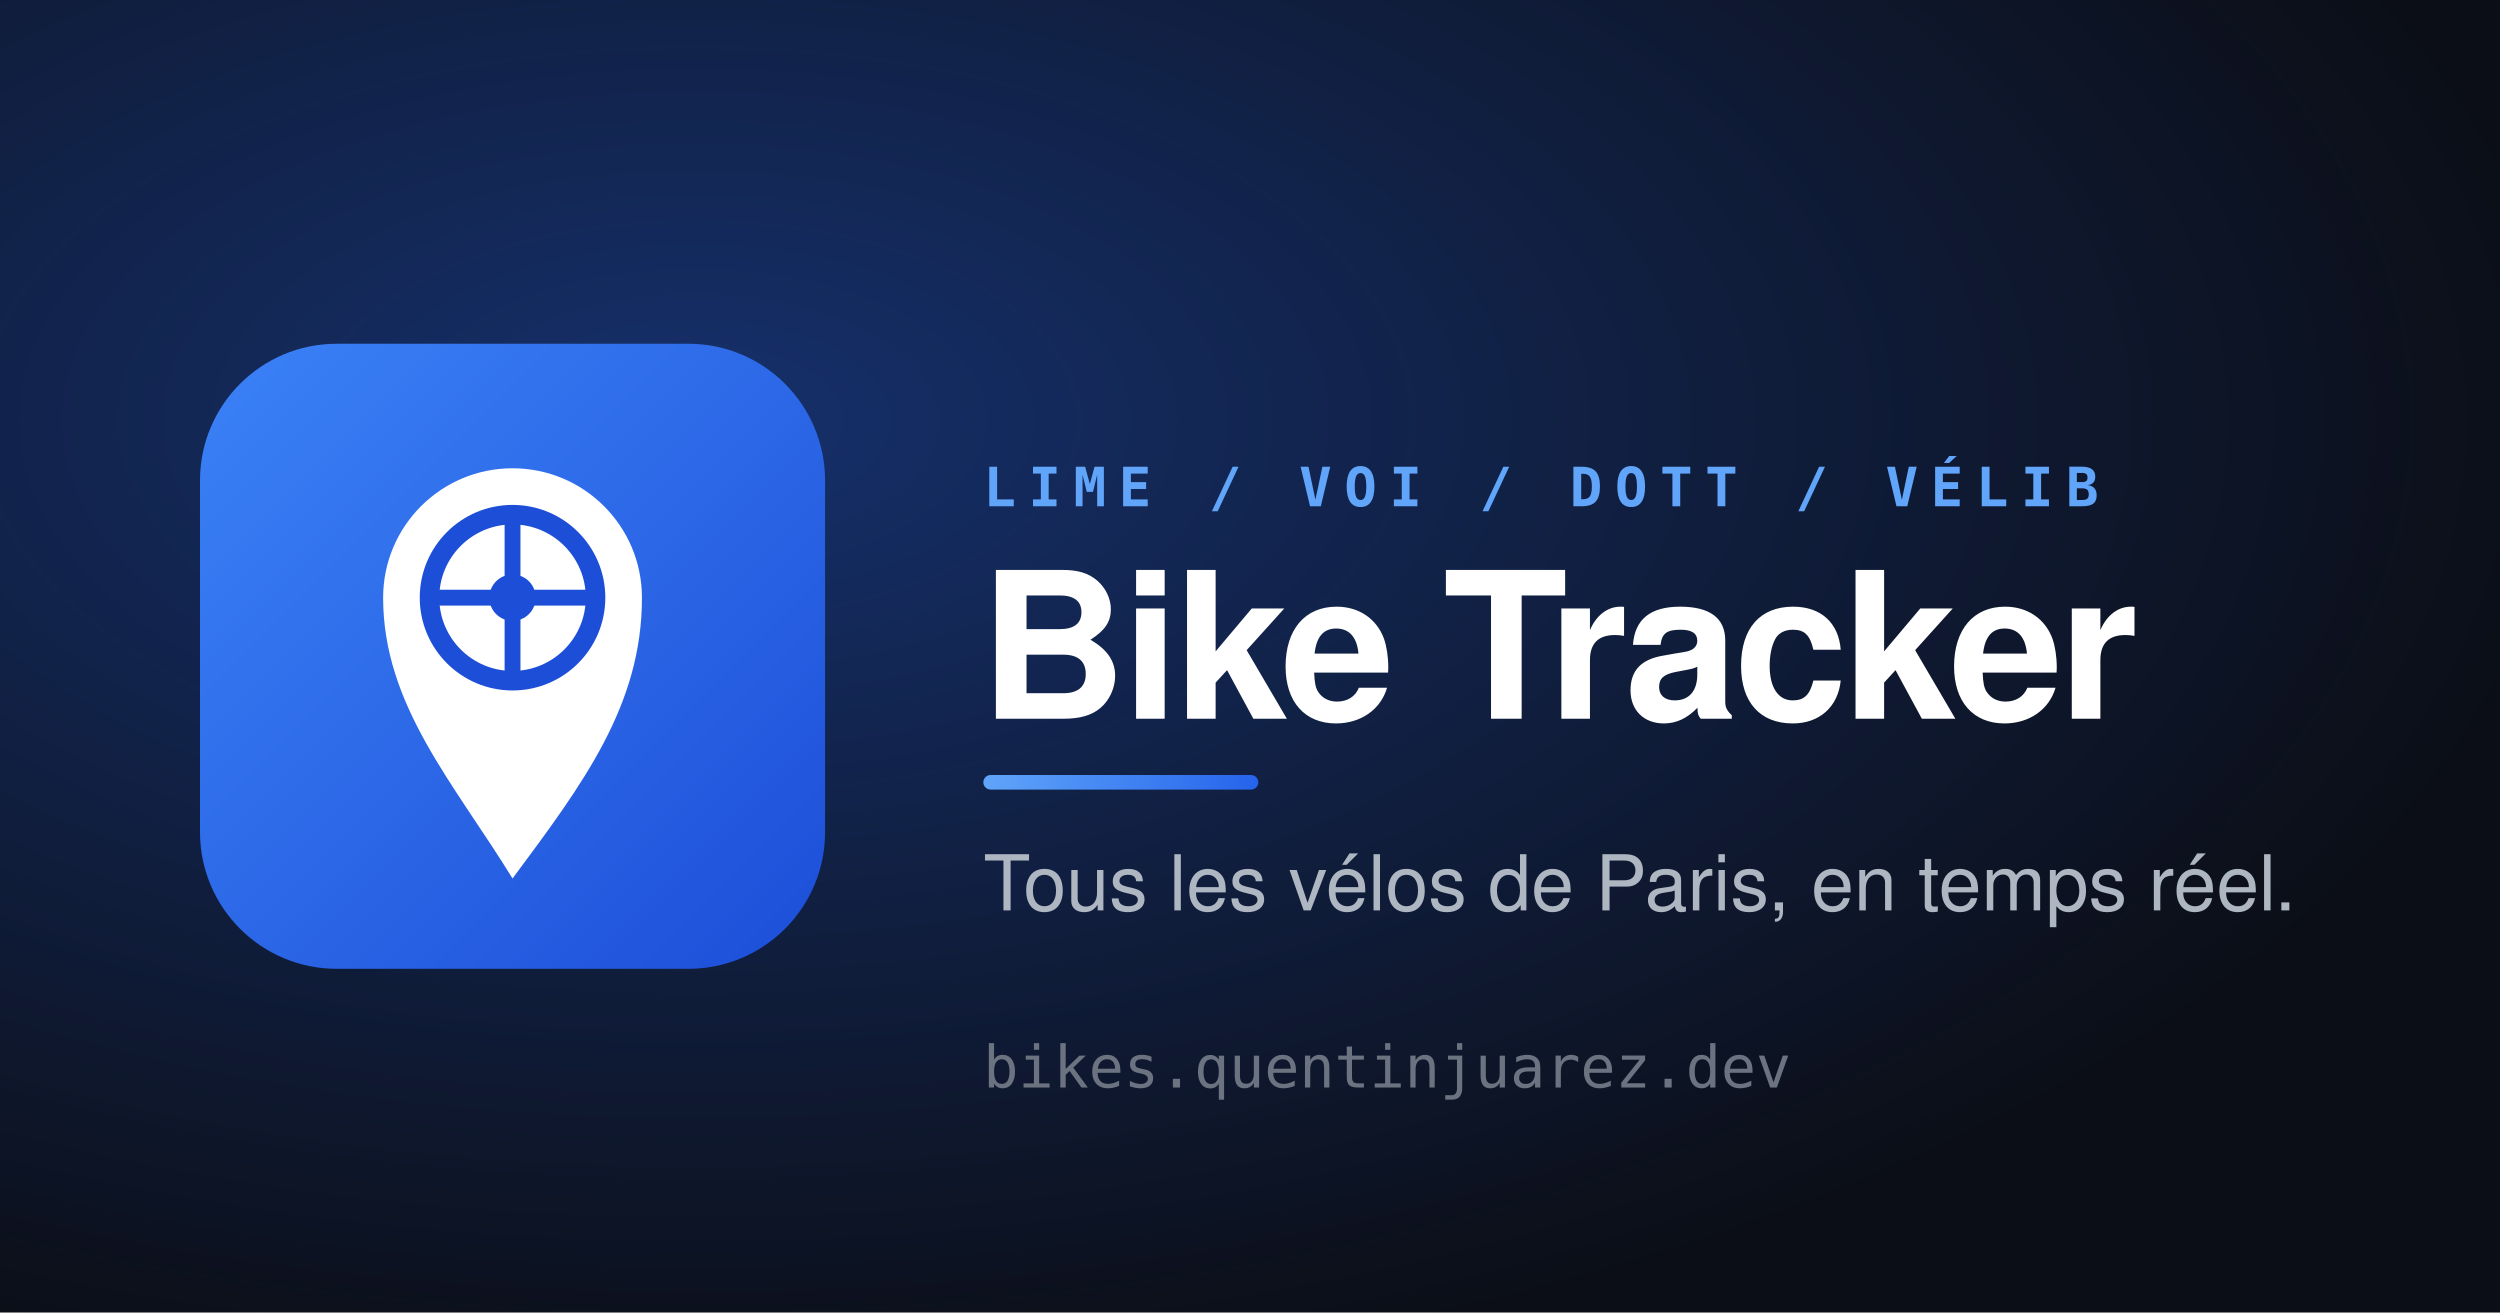
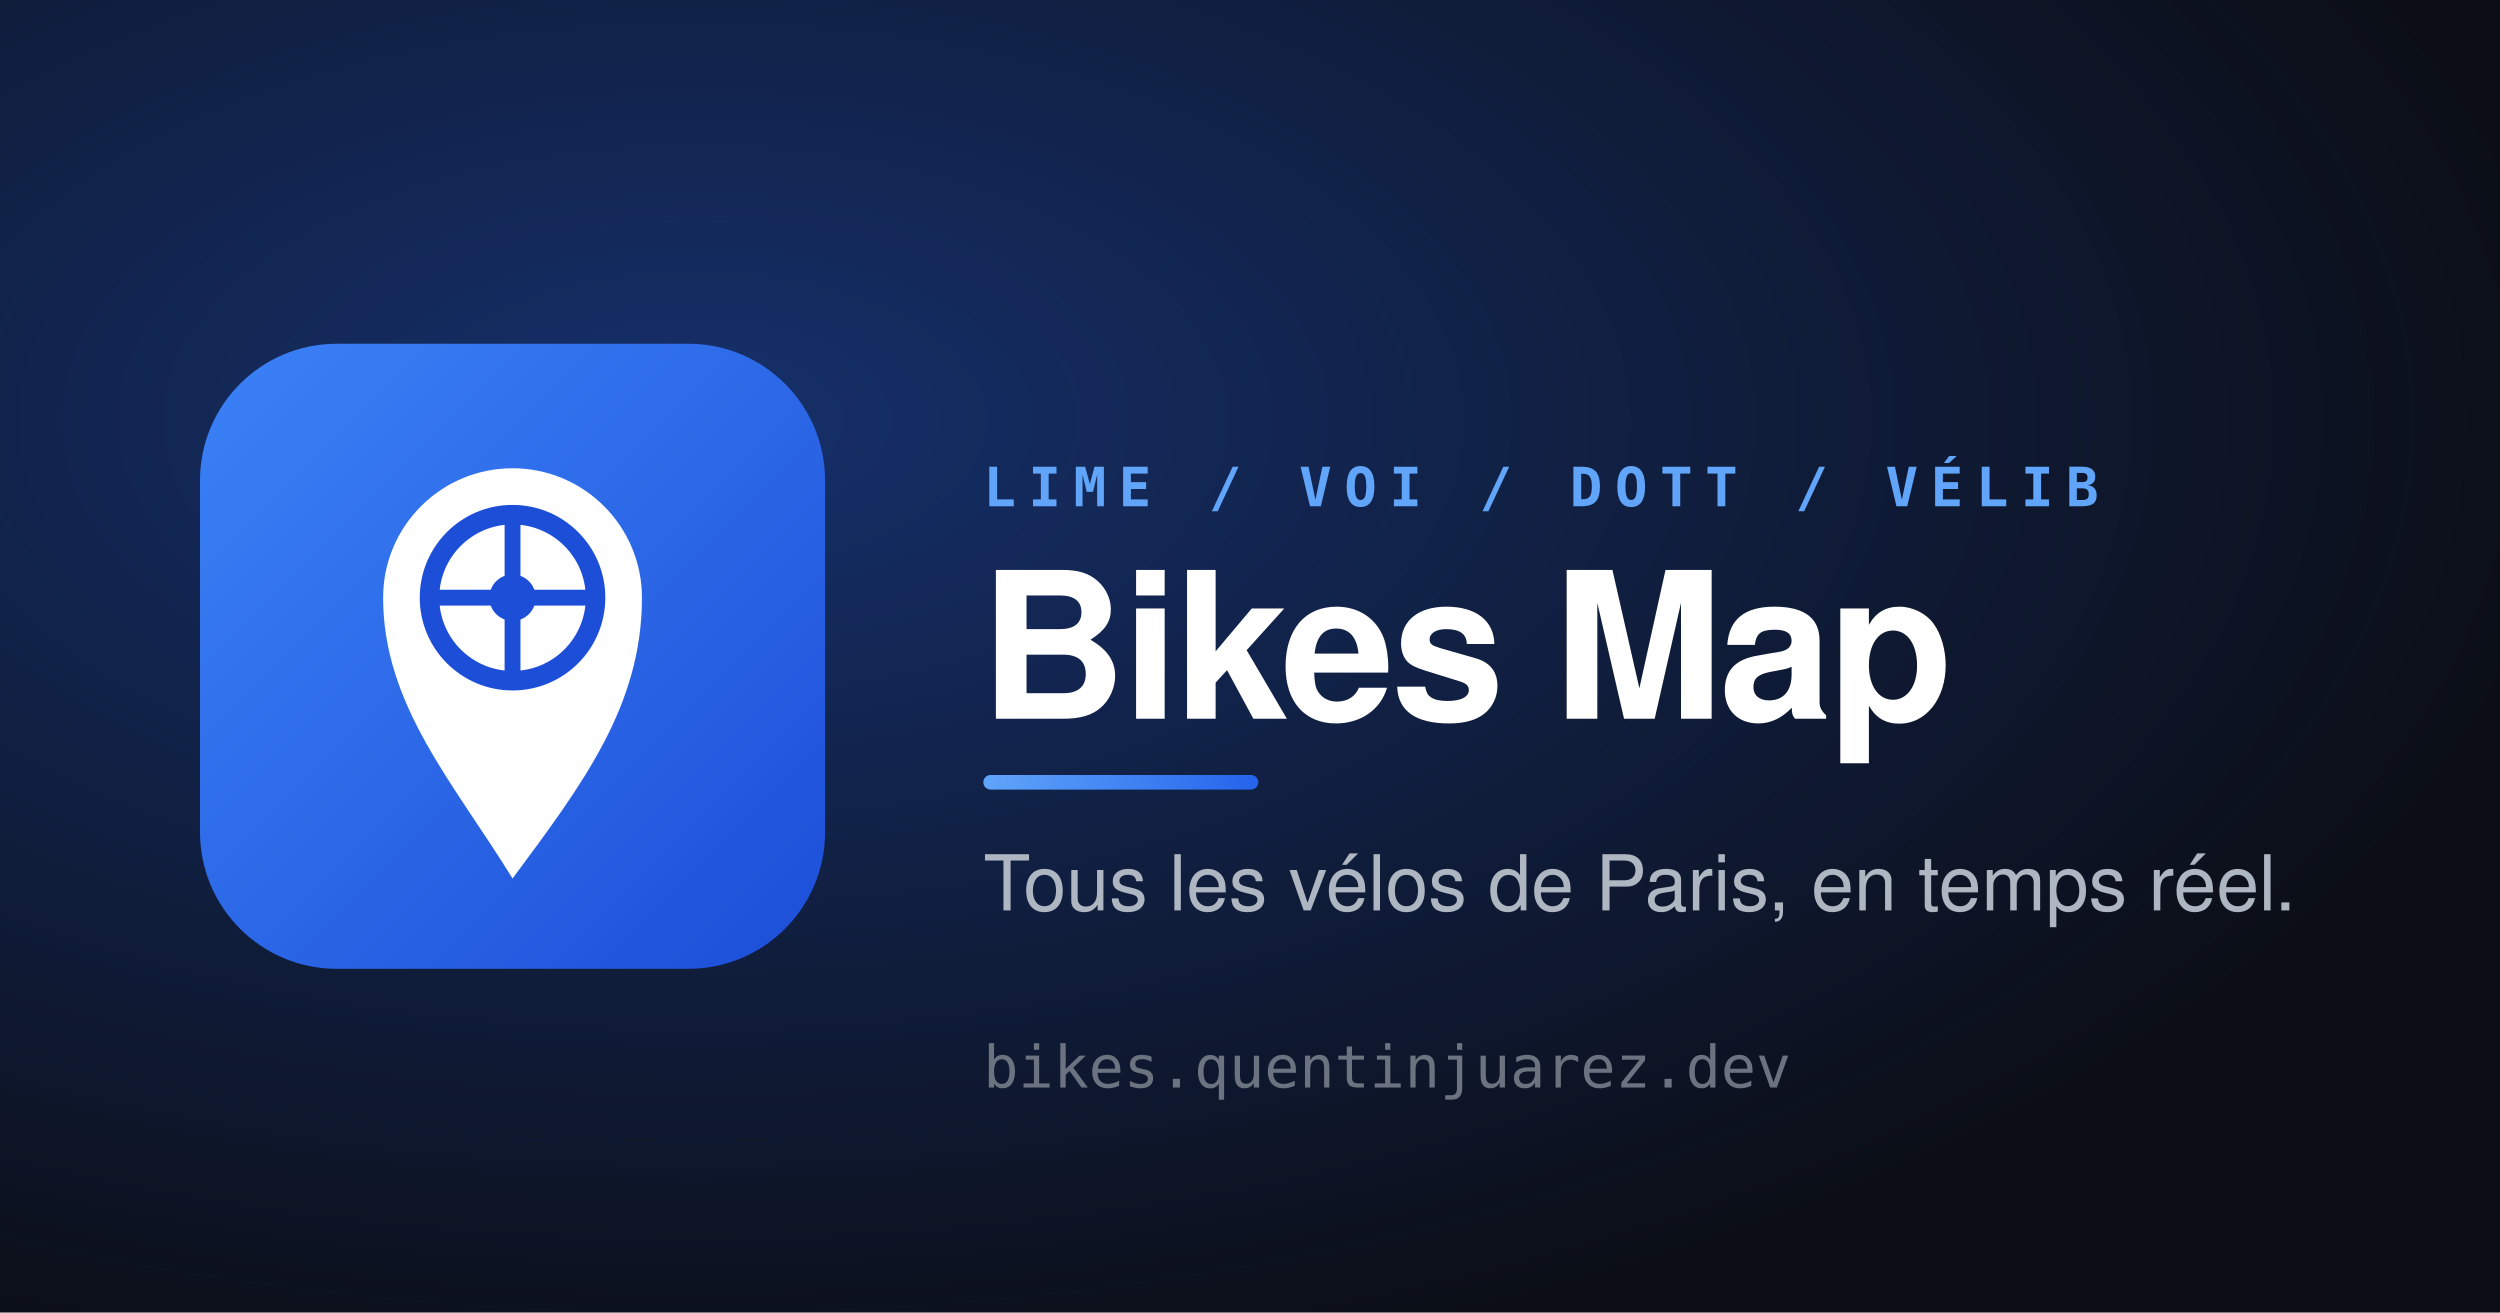
<svg xmlns="http://www.w3.org/2000/svg" viewBox="0 0 1200 630" font-family="Helvetica Neue, Helvetica, Arial, sans-serif">
  <defs>
    <linearGradient id="tile" x1="0" y1="0" x2="512" y2="512" gradientUnits="userSpaceOnUse">
      <stop offset="0" stop-color="#3b82f6" />
      <stop offset="1" stop-color="#1d4ed8" />
    </linearGradient>
    <radialGradient id="glow" cx="0.28" cy="0.32" r="0.75">
      <stop offset="0" stop-color="#2563eb" stop-opacity="0.4" />
      <stop offset="1" stop-color="#2563eb" stop-opacity="0" />
    </radialGradient>
    <linearGradient id="bar" x1="0" y1="0" x2="1" y2="0">
      <stop offset="0" stop-color="#60a5fa" />
      <stop offset="1" stop-color="#2563eb" />
    </linearGradient>
  </defs>
  <rect width="1200" height="630" fill="#0b0e16" />
  <rect width="1200" height="630" fill="url(#glow)" />
  <g transform="translate(96 165) scale(0.586)">
    <rect width="512" height="512" rx="112" fill="url(#tile)" />
    <path fill="#ffffff" d="M256 438 C208 360 150 296 150 208 A106 106 0 1 1 362 208 C362 296 314 360 256 438 Z" />
    <g stroke="#1d4ed8" fill="none" stroke-linecap="round">
      <circle cx="256" cy="208" r="68" stroke-width="16" />
      <g stroke-width="13">
        <line x1="256" y1="148" x2="256" y2="268" />
        <line x1="196" y1="208" x2="316" y2="208" />
      </g>
    </g>
    <circle cx="256" cy="208" r="19" fill="#1d4ed8" />
  </g>
  <text x="472" y="243" fill="#60a5fa" font-size="26" font-weight="700" letter-spacing="6" font-family="SF Mono, Menlo, monospace">LIME / VOI / DOTT / VÉLIB</text>
-   <text x="470" y="345" fill="#ffffff" font-size="98" font-weight="800" letter-spacing="-2">Bike Tracker</text>
+   <text x="470" y="345" fill="#ffffff" font-size="98" font-weight="800" letter-spacing="-2">Bikes Map</text>
  <rect x="472" y="372" width="132" height="7" rx="3.5" fill="url(#bar)" />
  <text x="472" y="437" fill="#aeb6c2" font-size="37" font-weight="500">Tous les vélos de Paris, en temps réel.</text>
  <text x="472" y="522" fill="#6b7280" font-size="28" font-weight="500" font-family="SF Mono, Menlo, monospace">bikes.quentinjuarez.dev</text>
</svg>
